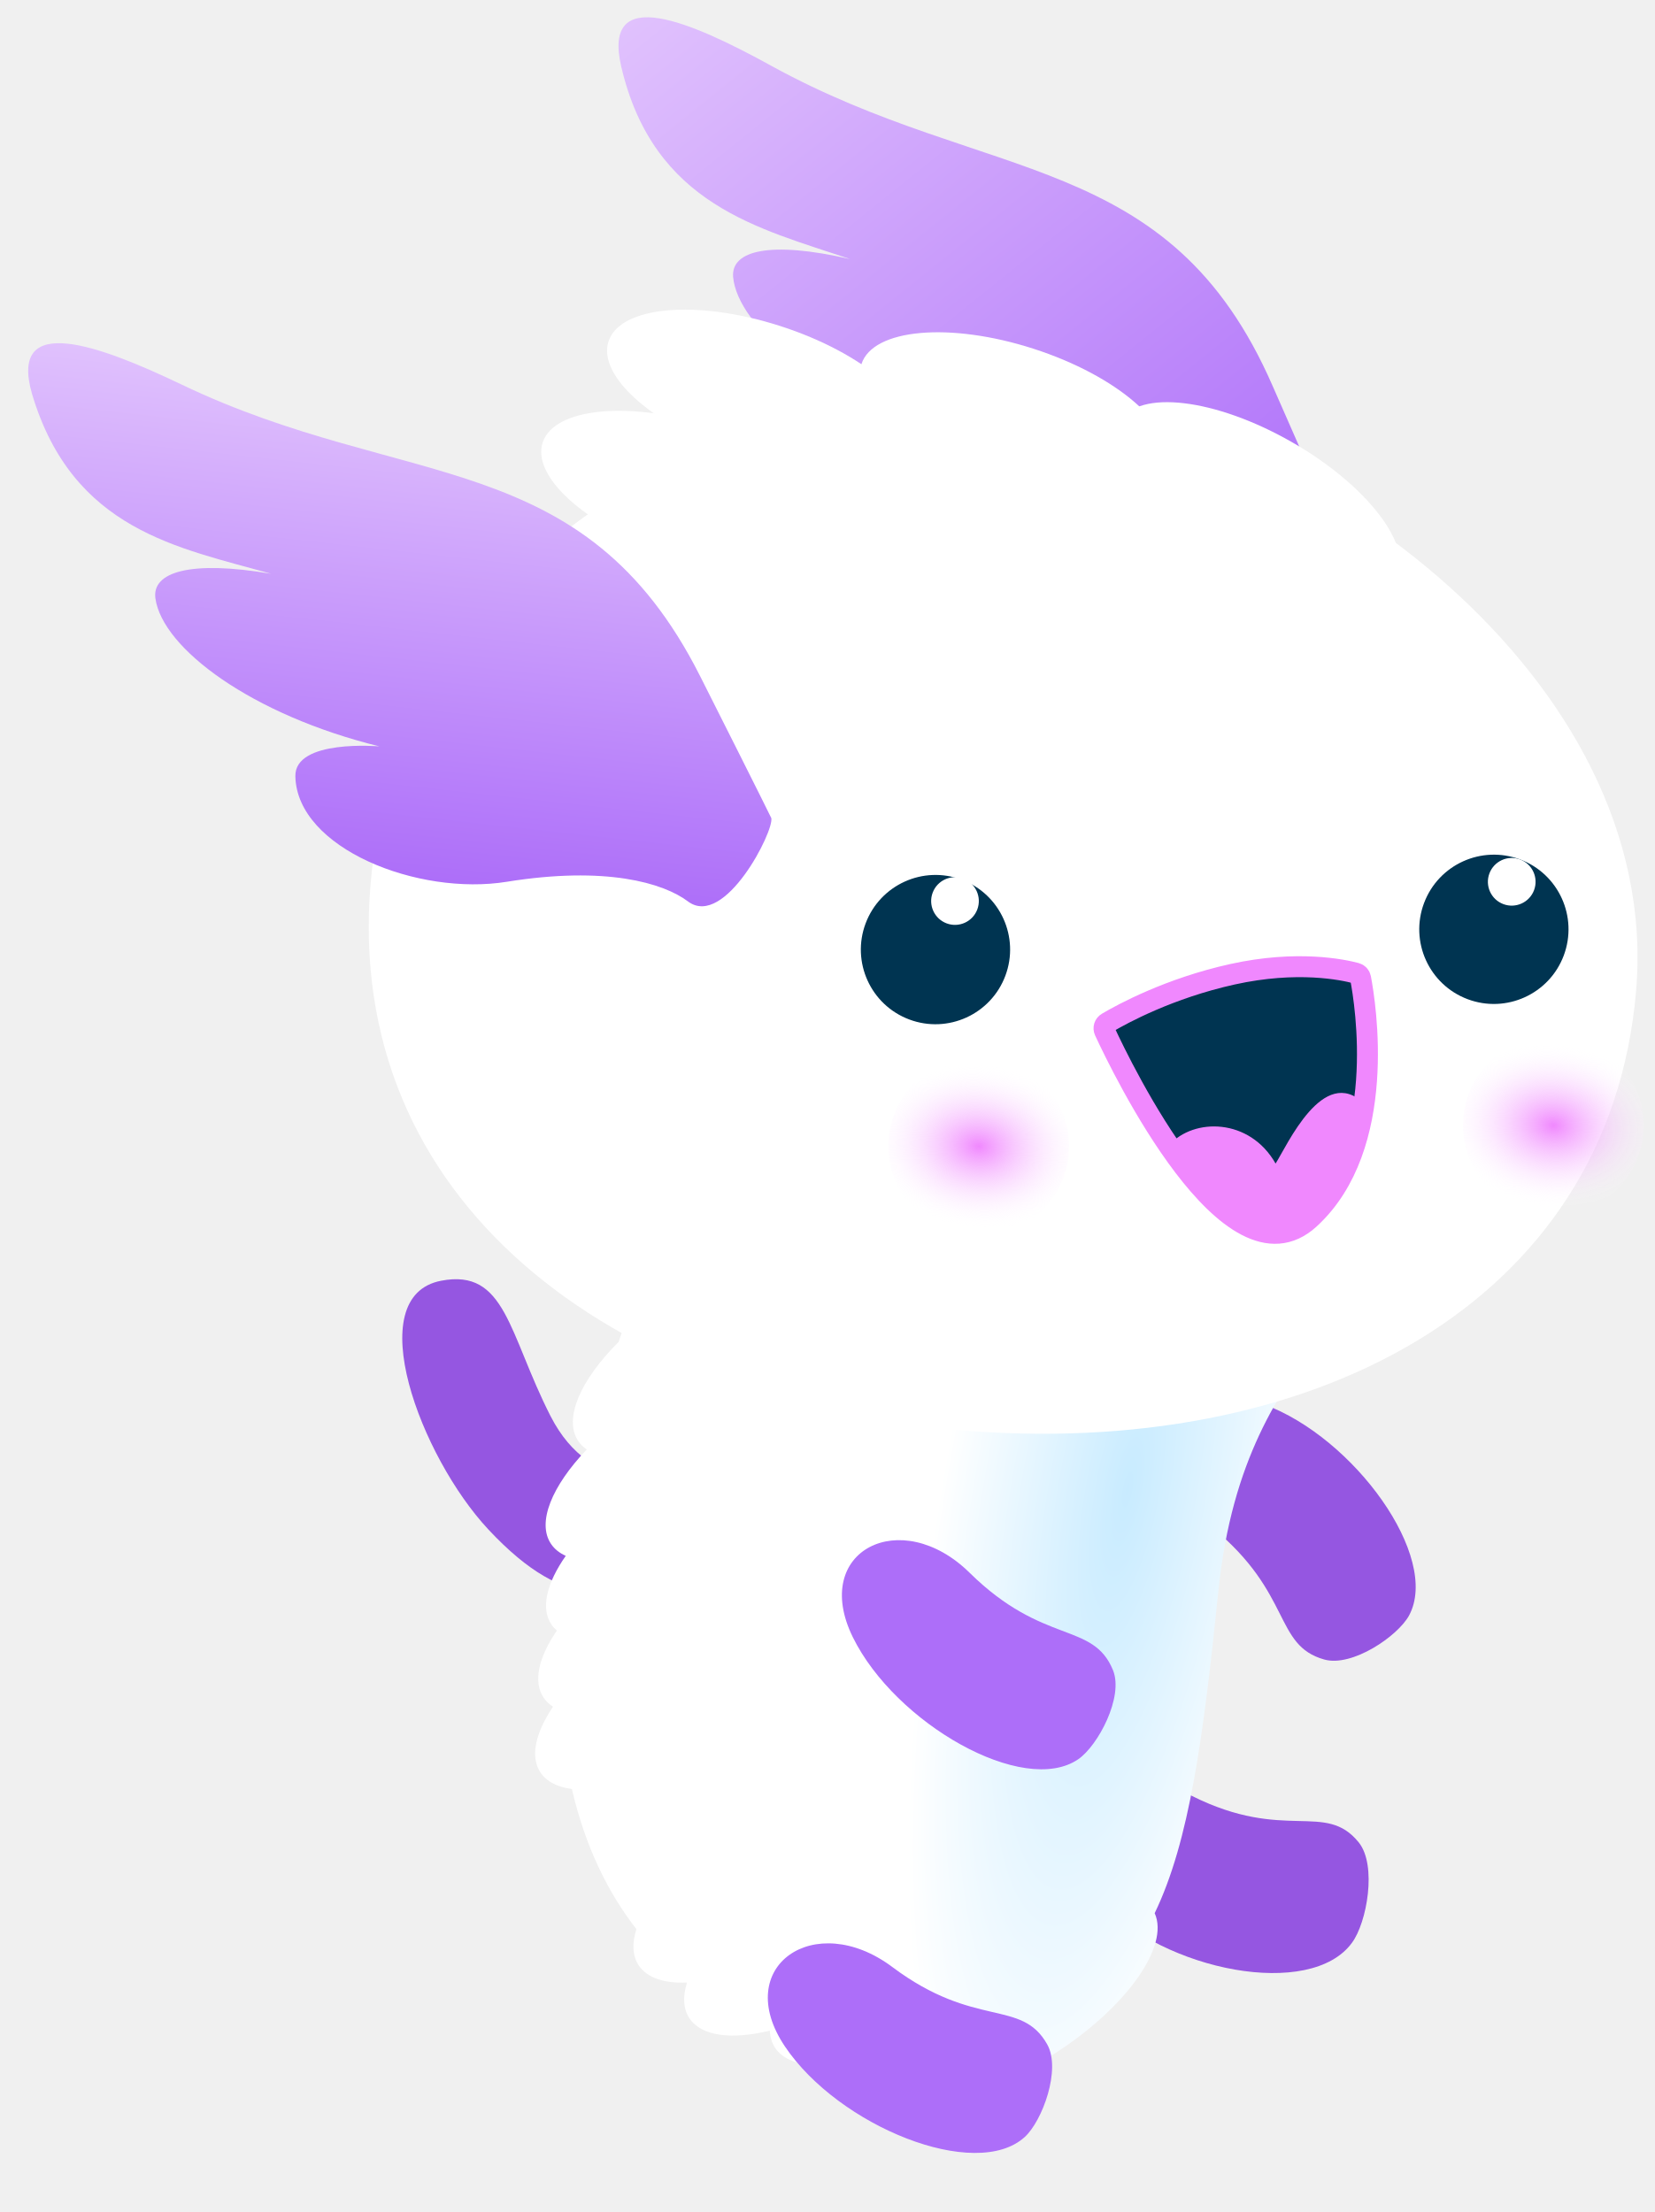
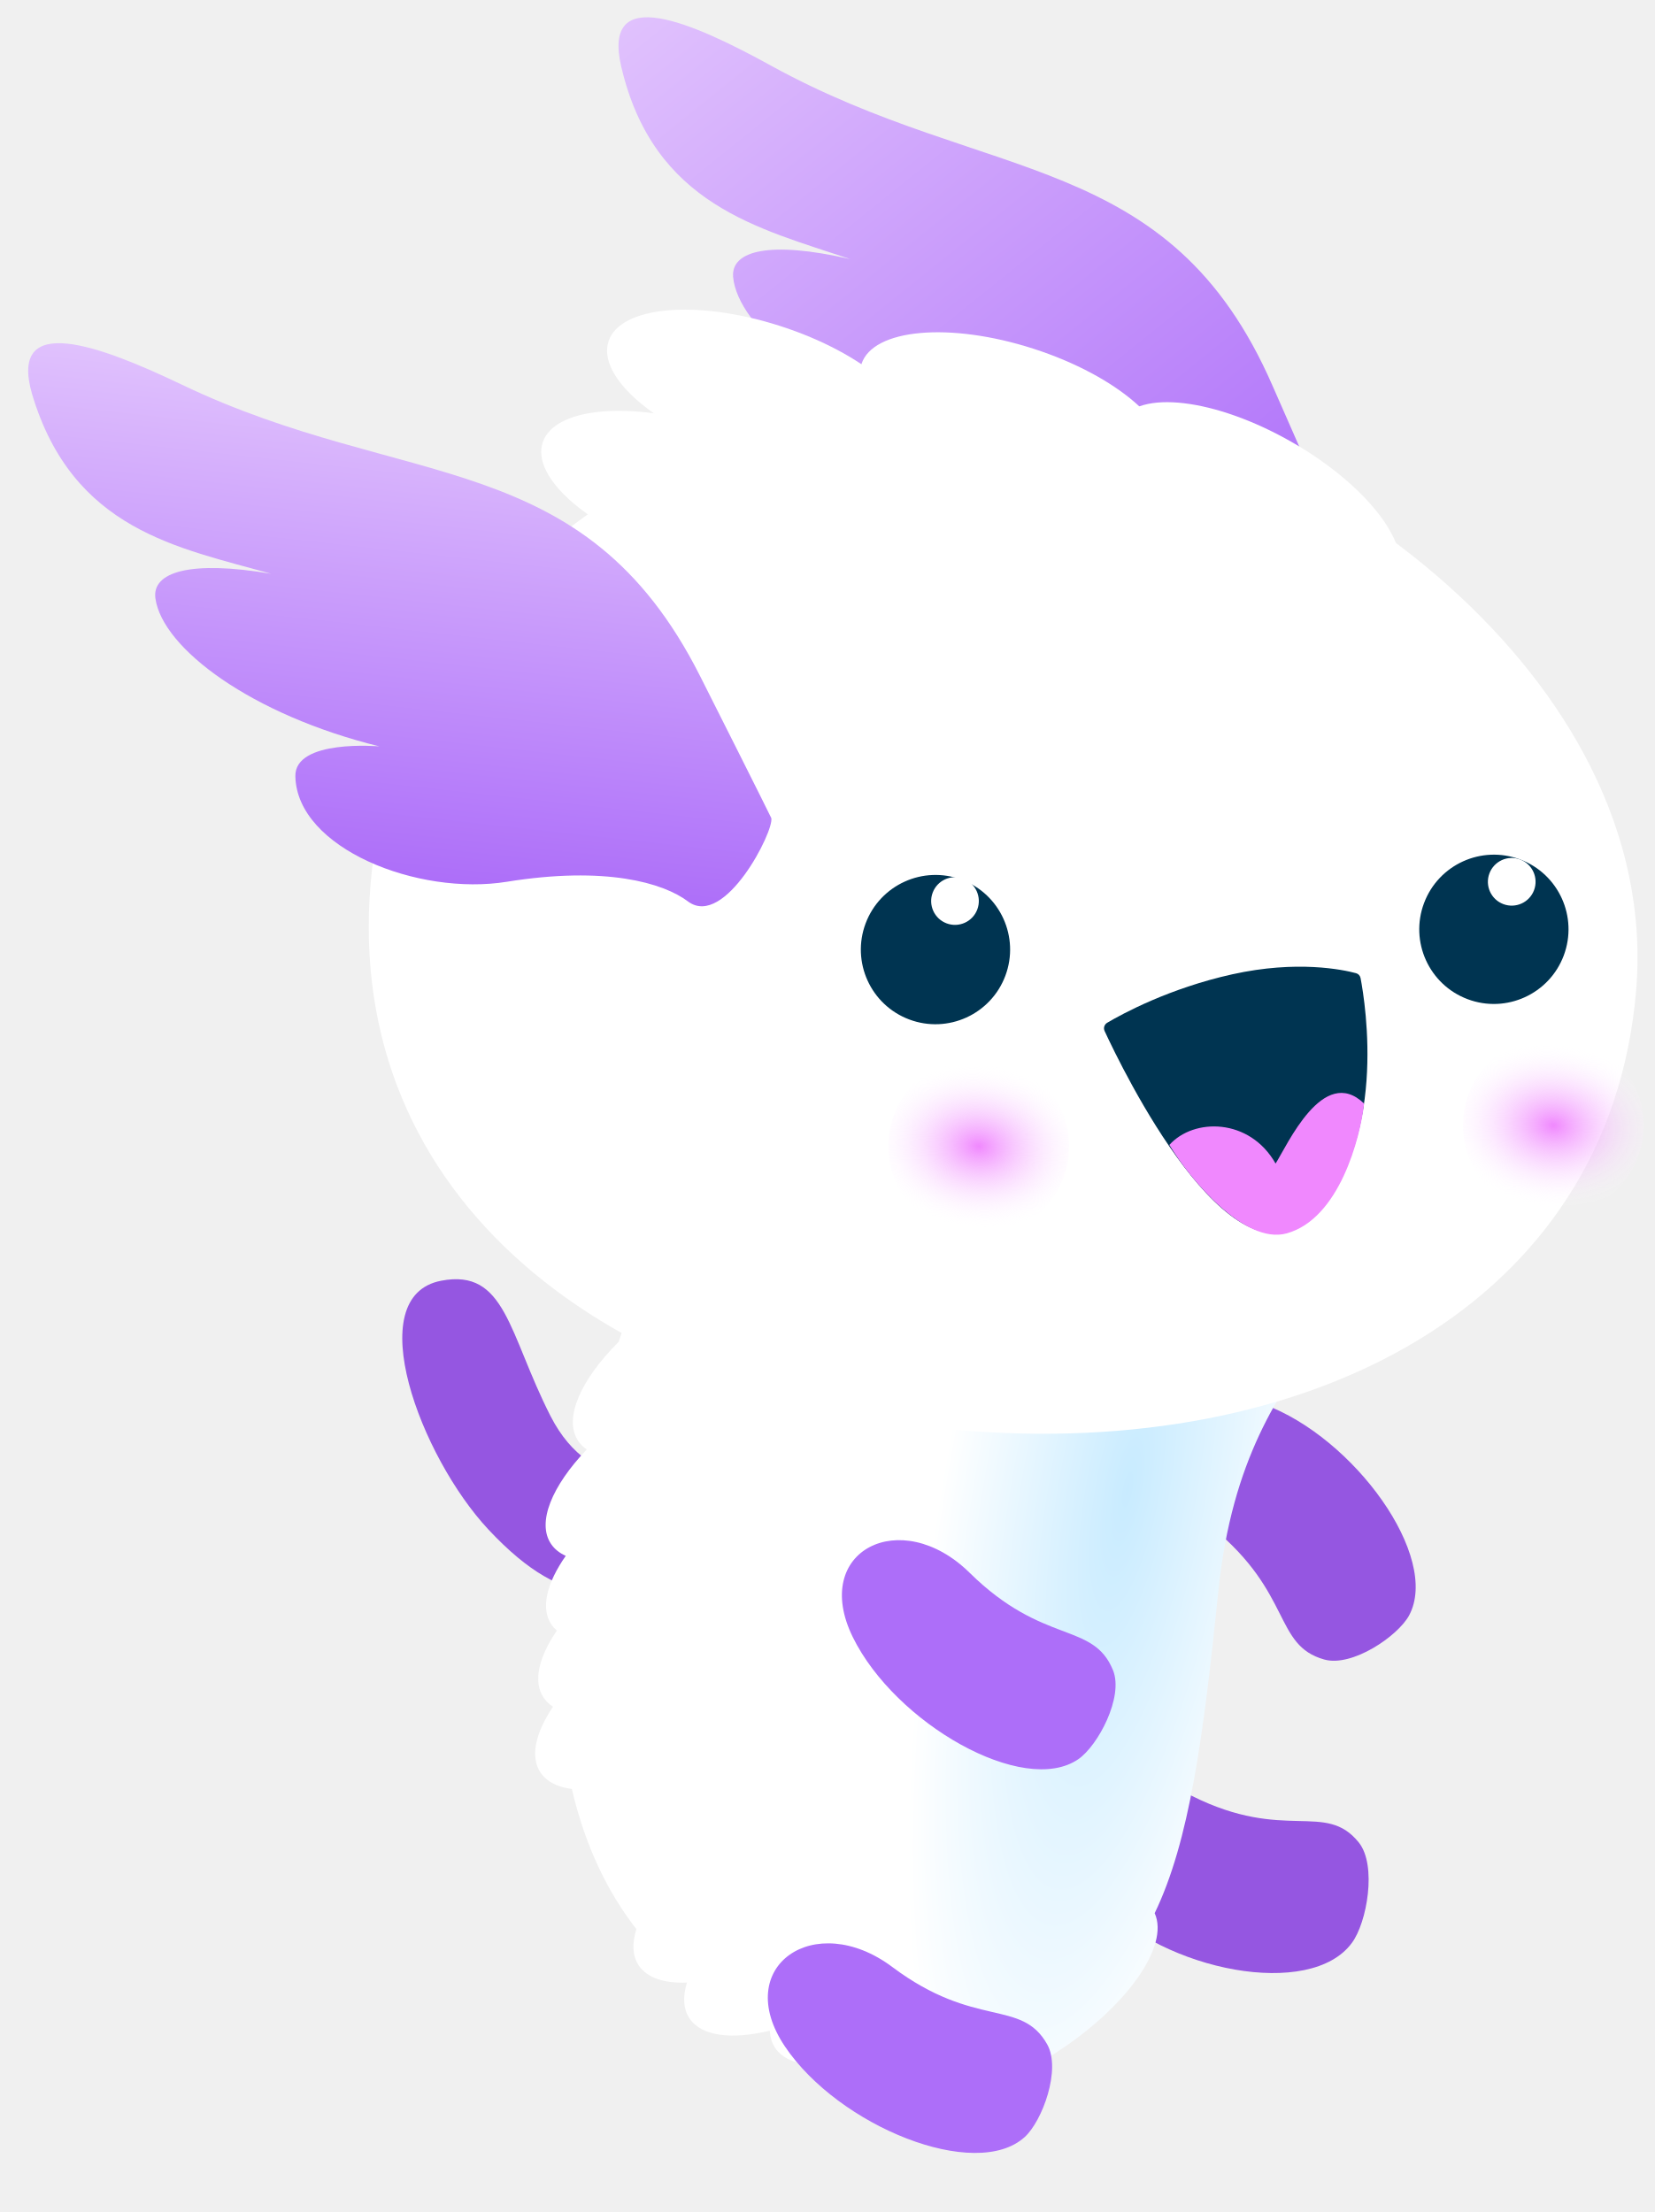
<svg xmlns="http://www.w3.org/2000/svg" width="237" height="317" viewBox="0 0 237 317" fill="none">
  <path d="M173.691 218.923C185.195 228.345 182.468 235.779 189.726 237.824C193.716 238.947 200.267 234.476 201.878 231.517C206.402 223.156 194.018 205.991 181.068 201.248C168.118 196.504 162.973 210.136 173.691 218.923Z" fill="#9556E1" />
  <path d="M170.79 257.381C184.106 264.031 189.867 258.065 194.676 264.041C197.305 267.314 195.846 275.538 193.693 278.426C187.792 286.526 166.953 282.558 157.383 272.393C147.813 262.229 158.358 251.169 170.79 257.381Z" fill="#9556E1" />
-   <path d="M93.618 225.369C88.462 228.031 81.753 231.814 69.96 219.178C60.24 208.759 51.605 185.775 63.195 183.543C72.478 181.751 72.838 191.086 78.874 202.932C84.911 214.777 95.8 211.242 95.8 211.242L93.618 225.369Z" fill="#9556E1" />
-   <path fill-rule="evenodd" clip-rule="evenodd" d="M125.419 294.406C125.081 296.043 125.261 297.491 126.036 298.635C129.104 303.161 140.332 301.215 151.113 294.287C161.417 287.667 167.584 278.893 165.433 274.177C170.407 263.883 172.415 248.996 174.564 227.969C176.501 209.015 183.429 199.449 188.985 191.778C196.563 181.315 201.588 174.376 187.916 151.947C187.916 151.947 159.746 133.042 131.783 141.18C127.299 138.872 117.741 141.152 108.51 147.083C97.729 154.011 91.476 163.296 94.544 167.823C95.313 168.957 96.594 169.685 98.252 170.029L98.189 170.14C89.069 176.797 84.078 184.917 86.884 189.057C87.409 189.831 88.172 190.416 89.132 190.819C88.968 191.306 88.805 191.798 88.644 192.293C83.181 197.739 80.686 203.324 82.857 206.526C83.175 206.995 83.581 207.395 84.065 207.727C79.076 212.949 76.875 218.201 78.954 221.268C79.453 222.003 80.166 222.568 81.058 222.968C78.327 226.866 77.424 230.476 79.009 232.815C79.227 233.136 79.486 233.425 79.782 233.681C77.175 237.492 76.337 241.006 77.892 243.299C78.238 243.81 78.688 244.239 79.23 244.587C76.71 248.334 75.918 251.781 77.45 254.041C78.335 255.347 79.899 256.114 81.935 256.378C83.846 264.645 87.116 271.247 91.177 276.463C90.529 278.51 90.603 280.318 91.532 281.69C92.74 283.472 95.213 284.251 98.425 284.117C97.8 286.136 97.883 287.92 98.802 289.276C100.539 291.838 104.89 292.326 110.296 291.01C110.331 291.942 110.583 292.782 111.071 293.502C113.105 296.502 118.722 296.659 125.419 294.406Z" fill="url(#paint0_radial_49_2225)" />
-   <path d="M127.841 281.887C139.743 290.806 146.295 286.385 150.024 292.954C152.07 296.559 149.331 303.963 146.817 306.253C139.795 312.652 120.158 304.731 112.453 293.268C104.748 281.806 116.733 273.569 127.841 281.887Z" fill="#AD6EF9" />
+   <path d="M93.618 225.369C88.462 228.031 81.753 231.814 69.96 219.178C60.24 208.759 51.606 185.775 63.195 183.543C72.478 181.751 72.838 191.086 78.874 202.932C84.911 214.777 95.8 211.242 95.8 211.242L93.618 225.369Z" fill="#9556E1" />
+   <path fill-rule="evenodd" clip-rule="evenodd" d="M125.419 294.406C125.081 296.043 125.261 297.491 126.036 298.635C129.104 303.161 140.332 301.215 151.113 294.287C161.417 287.667 167.584 278.893 165.433 274.177C170.407 263.883 172.415 248.996 174.564 227.969C176.501 209.015 183.429 199.449 188.985 191.778C196.563 181.315 201.588 174.376 187.916 151.947C187.916 151.947 159.746 133.042 131.783 141.18C127.299 138.872 117.741 141.152 108.51 147.083C97.729 154.011 91.476 163.296 94.544 167.823C95.313 168.957 96.594 169.685 98.252 170.029L98.189 170.14C89.069 176.797 84.078 184.917 86.884 189.057C87.409 189.831 88.172 190.416 89.132 190.819C88.968 191.306 88.805 191.798 88.644 192.293C83.181 197.739 80.686 203.323 82.857 206.526C83.175 206.995 83.581 207.395 84.065 207.727C79.076 212.949 76.875 218.201 78.954 221.268C79.453 222.003 80.166 222.568 81.058 222.968C78.327 226.866 77.424 230.476 79.009 232.815C79.227 233.136 79.486 233.425 79.782 233.681C77.175 237.492 76.337 241.006 77.892 243.299C78.238 243.81 78.688 244.239 79.23 244.587C76.71 248.334 75.918 251.781 77.45 254.041C78.335 255.347 79.899 256.114 81.935 256.378C83.846 264.645 87.116 271.247 91.177 276.463C90.529 278.51 90.603 280.318 91.532 281.69C92.74 283.472 95.213 284.251 98.425 284.117C97.8 286.136 97.883 287.92 98.802 289.276C100.539 291.838 104.89 292.326 110.296 291.01C110.331 291.942 110.583 292.782 111.071 293.502C113.105 296.502 118.722 296.659 125.419 294.406Z" fill="url(#paint0_radial_49_2225)" />
+   <path d="M127.841 281.887C139.743 290.806 146.295 286.385 150.023 292.954C152.07 296.559 149.331 303.963 146.817 306.253C139.795 312.652 120.158 304.731 112.453 293.268C104.748 281.806 116.733 273.569 127.841 281.887Z" fill="#AD6EF9" />
  <path d="M191.395 76.098C191.395 76.098 190.335 73.48 182.337 55.318C167.517 21.314 141.604 26.535 110.478 9.416C99.045 3.123 86.204 -2.447 89.005 9.536C93.637 29.41 108.827 32.733 121.795 37.129C110.251 34.471 104.736 35.92 105.034 39.685C105.675 46.824 117.87 57.172 135.919 62.688C135.919 62.688 123.812 60.916 123.562 66.346C123.236 76.659 140.174 84.471 153.083 83.149C167.221 81.706 175.466 84.541 178.857 87.427C183.943 91.502 191.744 77.96 191.395 76.098Z" fill="url(#paint1_linear_49_2225)" />
  <path d="M234.407 141.994C230.564 187.273 187.289 209.249 137.244 204.94C87.2 200.631 49.257 171.898 53.1 126.619C56.944 81.34 102.233 51.795 152.182 57.321C186.655 61.156 238.265 96.678 234.407 141.994Z" fill="white" />
-   <path d="M187.62 174.664C176.209 185.121 160.746 153.13 158.262 147.759C158.057 147.314 158.22 146.814 158.643 146.564C160.782 145.3 167.502 141.632 176.558 139.625C185.853 137.565 192.423 138.967 194.284 139.467C194.622 139.558 194.866 139.826 194.932 140.169C195.62 143.766 198.946 164.285 187.62 174.664Z" fill="#003451" stroke="#F088FE" stroke-width="3" stroke-linecap="round" stroke-linejoin="round" />
+   <path d="M187.62 174.664C176.209 185.121 160.746 153.13 158.262 147.759C158.057 147.314 158.22 146.814 158.643 146.564C160.782 145.3 167.502 141.632 176.558 139.625C185.853 137.565 192.423 138.967 194.284 139.467C194.622 139.558 194.866 139.826 194.932 140.169C195.62 143.766 198.946 164.285 187.62 174.664Z" fill="#003451" />
  <path d="M130.268 146.099C135.796 148.175 141.96 145.374 144.037 139.844C146.113 134.314 143.316 128.148 137.789 126.072C132.262 123.996 126.098 126.797 124.021 132.327C121.944 137.858 124.741 144.024 130.268 146.099Z" fill="#003451" />
  <path d="M135.668 176.397C142.361 178.91 149.825 175.519 152.34 168.822C154.855 162.126 151.468 154.659 144.775 152.146C138.082 149.633 130.618 153.024 128.103 159.721C125.588 166.417 128.975 173.883 135.668 176.397Z" fill="url(#paint2_radial_49_2225)" />
  <path d="M218.004 173.412C224.697 175.926 232.161 172.535 234.676 165.838C237.191 159.141 233.804 151.675 227.111 149.162C220.418 146.648 212.954 150.039 210.439 156.736C207.924 163.433 211.311 170.899 218.004 173.412Z" fill="url(#paint3_radial_49_2225)" />
  <path d="M110.507 117.239C110.507 117.239 109.288 114.704 100.316 96.912C83.602 63.764 58.034 70.464 26.023 55.11C14.269 49.493 1.189 44.649 4.586 56.445C10.419 76.051 25.662 78.493 38.844 82.228C27.189 80.242 21.757 82.003 22.264 85.739C23.252 92.909 36.052 102.463 54.367 106.964C54.367 106.964 42.192 105.88 42.318 111.255C42.538 121.58 59.894 128.436 72.637 126.362C86.721 124.095 95.052 126.495 98.629 129.23C103.869 133.008 110.923 119.085 110.507 117.239Z" fill="url(#paint4_linear_49_2225)" />
-   <path d="M210.272 143.193C215.799 145.269 221.964 142.468 224.041 136.938C226.117 131.407 223.32 125.241 217.793 123.166C212.266 121.09 206.102 123.891 204.025 129.421C201.948 134.952 204.745 141.117 210.272 143.193Z" fill="#003451" />
+   <path d="M210.272 143.193C215.799 145.269 221.964 142.468 224.041 136.938C226.117 131.407 223.32 125.241 217.793 123.166C212.266 121.09 206.102 123.891 204.025 129.421C201.948 134.951 204.745 141.117 210.272 143.193Z" fill="#003451" />
  <path d="M215.388 129.568C217.154 130.231 219.123 129.337 219.787 127.57C220.45 125.803 219.557 123.834 217.791 123.171C216.025 122.508 214.056 123.402 213.392 125.169C212.729 126.936 213.623 128.905 215.388 129.568Z" fill="white" />
  <path d="M135.623 132.326C137.388 132.989 139.358 132.095 140.021 130.328C140.684 128.561 139.791 126.592 138.025 125.928C136.259 125.265 134.29 126.16 133.627 127.927C132.963 129.693 133.857 131.663 135.623 132.326Z" fill="white" />
  <ellipse cx="22.79" cy="9.661" rx="22.79" ry="9.661" transform="matrix(-0.868132 -0.496334 -0.496334 0.868132 204.828 74.6419)" fill="white" />
  <ellipse cx="22.79" cy="9.661" rx="22.79" ry="9.661" transform="matrix(-0.951684 -0.30708 -0.30708 0.951684 169.766 56.9779)" fill="white" />
  <ellipse cx="22.79" cy="9.661" rx="22.79" ry="9.661" transform="matrix(-0.951684 -0.30708 -0.30708 0.951684 133.523 53.7357)" fill="white" />
  <ellipse cx="22.79" cy="9.661" rx="22.79" ry="9.661" transform="matrix(-0.951684 -0.30708 -0.30708 0.951684 124.09 68.2357)" fill="white" />
  <path d="M138.937 225.409C149.553 235.857 156.62 232.35 159.469 239.372C161.013 243.212 157.294 250.185 154.493 252.107C146.656 257.501 128.261 246.993 122.182 234.615C116.104 222.236 129.065 215.674 138.937 225.409Z" fill="#AD6EF9" />
  <path d="M182.756 166.748C179.044 160.197 171.028 160.179 167.537 164.081C170.434 168.931 178.289 178.412 184.328 176.758C191.877 174.691 194.892 163.081 195.442 158.153C189.584 152.491 184.393 164.197 182.756 166.748Z" fill="#F088FE" />
  <defs>
    <radialGradient id="paint0_radial_49_2225" cx="0" cy="0" r="1" gradientUnits="userSpaceOnUse" gradientTransform="translate(161.502 213.221) rotate(-169.681) scale(81.3826 313.089)">
      <stop stop-color="#C8EBFF" />
      <stop offset="0.323" stop-color="white" />
      <stop offset="1" stop-color="white" />
    </radialGradient>
    <linearGradient id="paint1_linear_49_2225" x1="100.048" y1="-4.885" x2="177.914" y2="91.968" gradientUnits="userSpaceOnUse">
      <stop stop-color="#E0C1FD" />
      <stop offset="1" stop-color="#AD6EF9" />
    </linearGradient>
    <radialGradient id="paint2_radial_49_2225" cx="0" cy="0" r="1" gradientUnits="userSpaceOnUse" gradientTransform="translate(140.221 164.271) rotate(-173.632) scale(15.7292 11.8323)">
      <stop stop-color="#F088FE" />
      <stop offset="1" stop-color="white" stop-opacity="0" />
    </radialGradient>
    <radialGradient id="paint3_radial_49_2225" cx="0" cy="0" r="1" gradientUnits="userSpaceOnUse" gradientTransform="translate(222.557 161.287) rotate(-173.632) scale(15.7292 11.8323)">
      <stop stop-color="#F088FE" />
      <stop offset="1" stop-color="white" stop-opacity="0" />
    </radialGradient>
    <linearGradient id="paint4_linear_49_2225" x1="60.623" y1="54.875" x2="52.853" y2="125.286" gradientUnits="userSpaceOnUse">
      <stop stop-color="#E0C1FD" />
      <stop offset="1" stop-color="#AD6EF9" />
    </linearGradient>
  </defs>
</svg>
